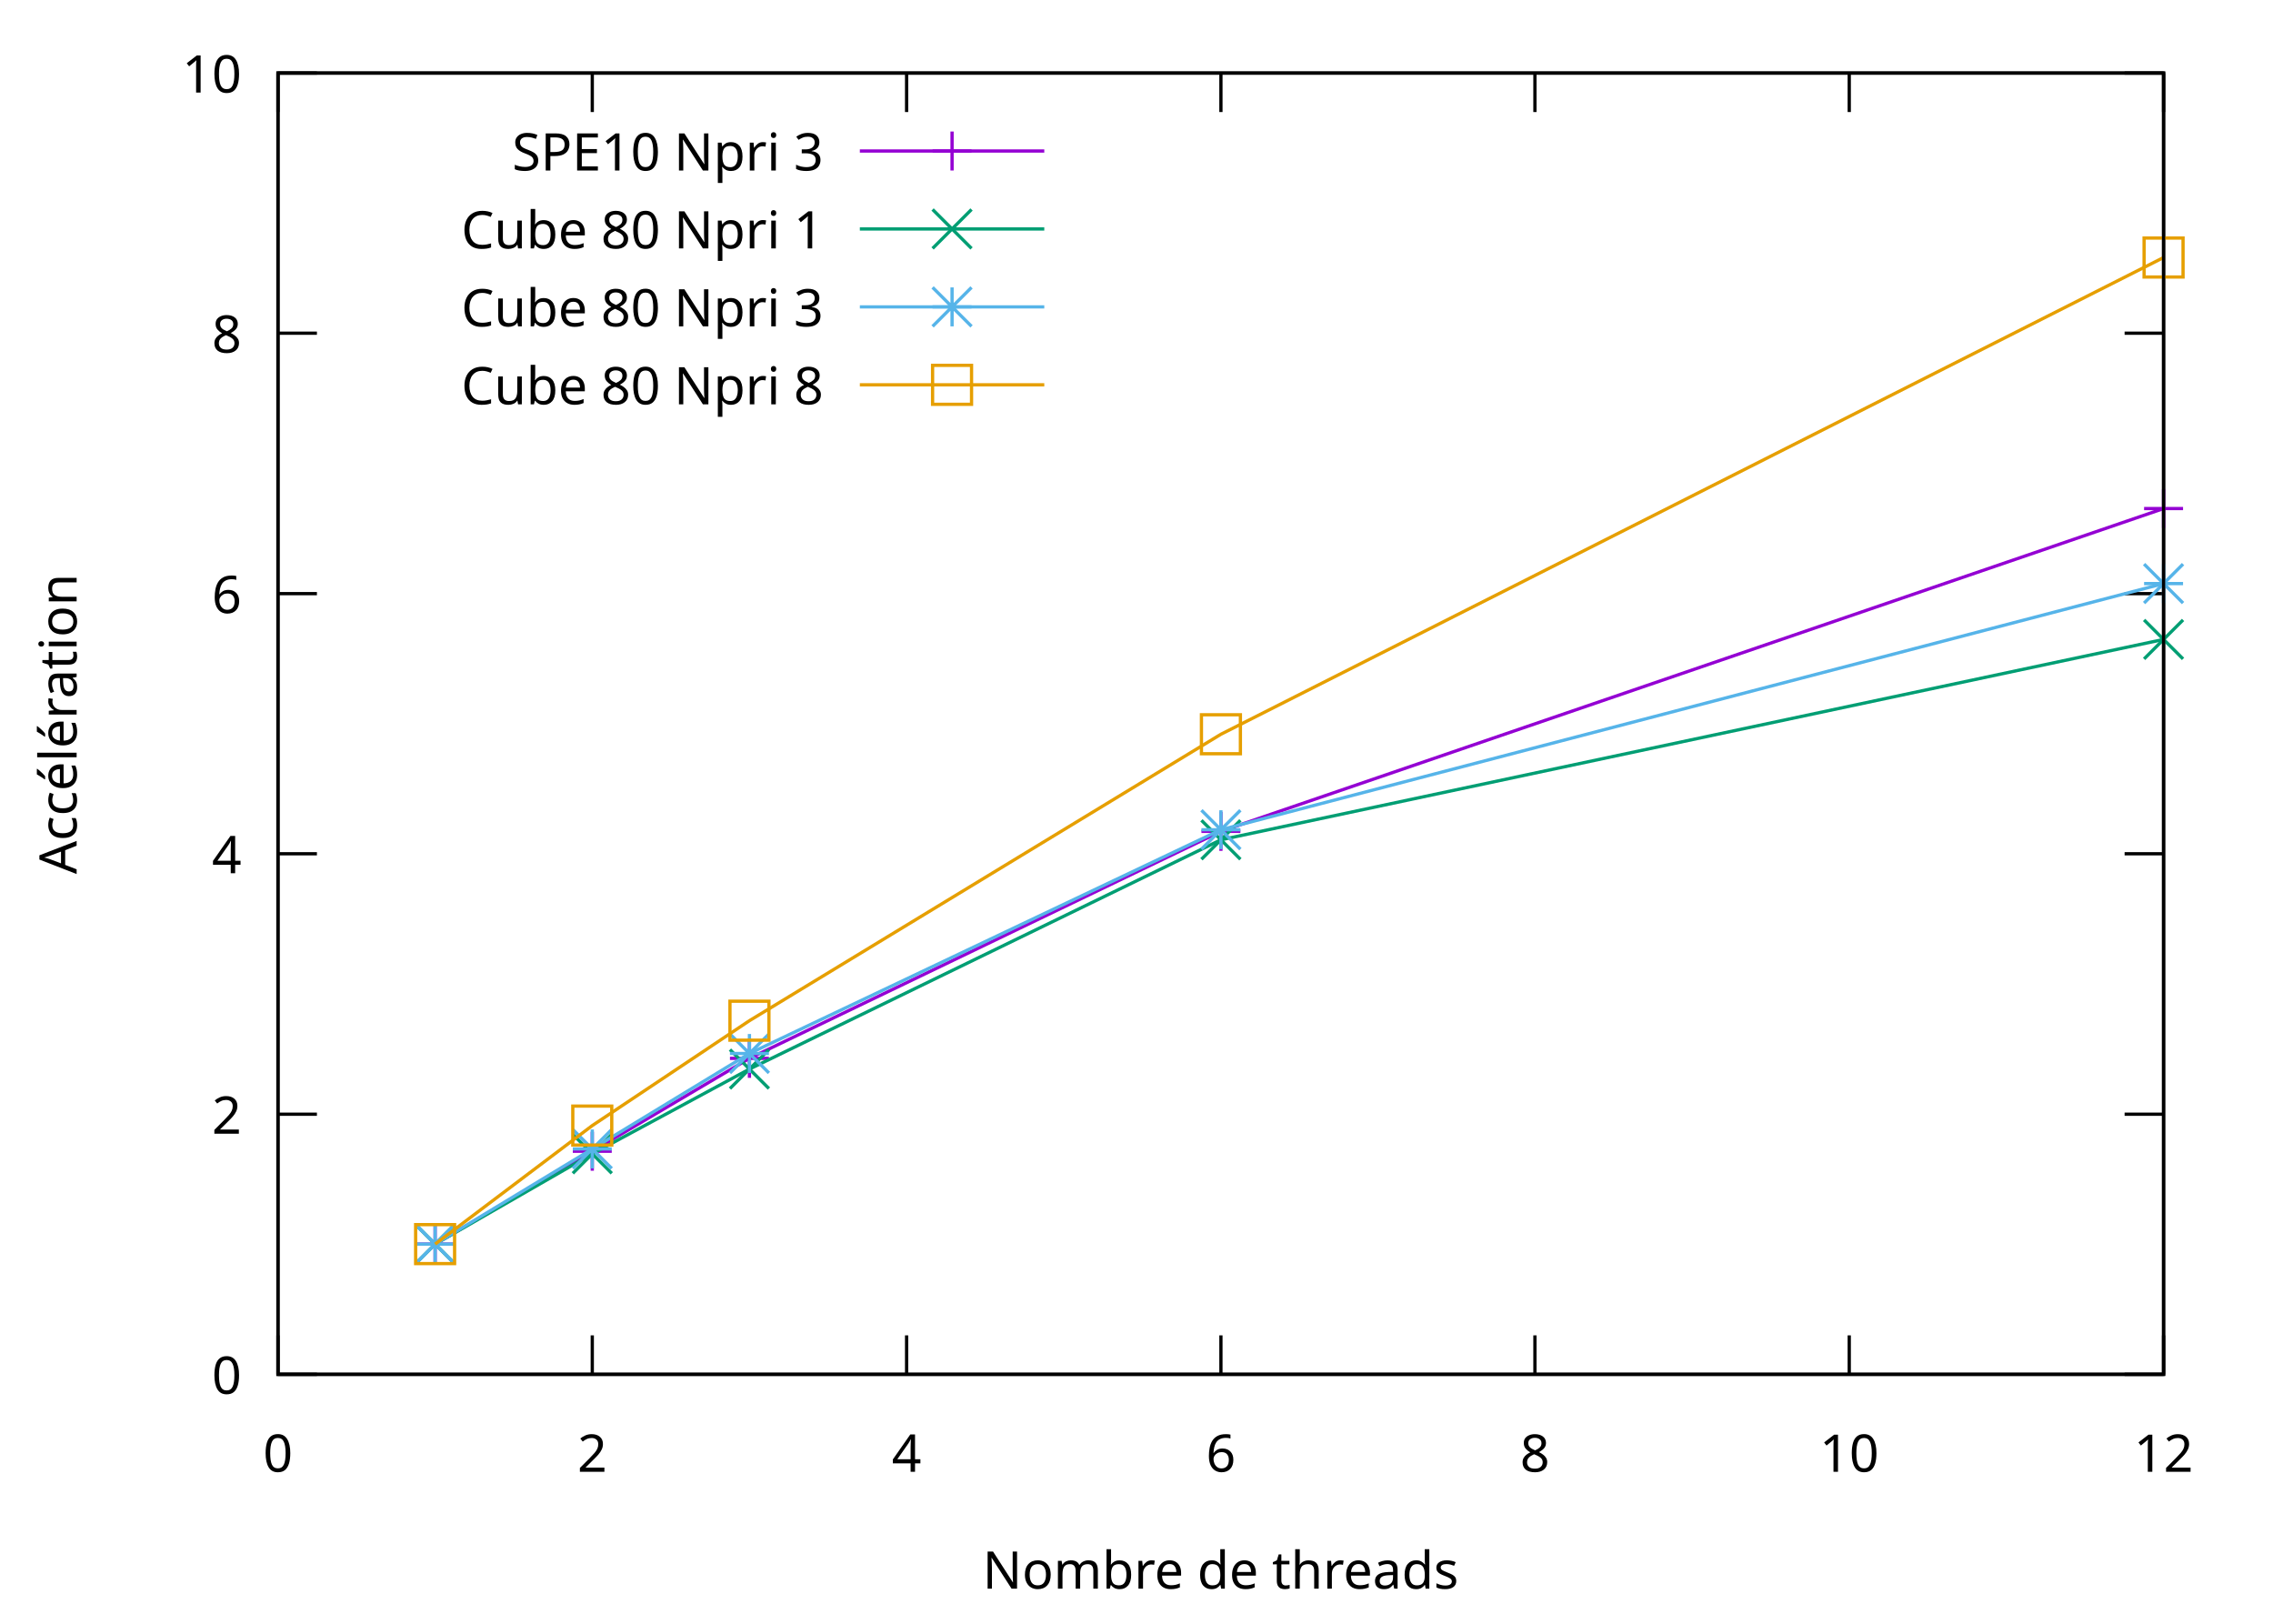
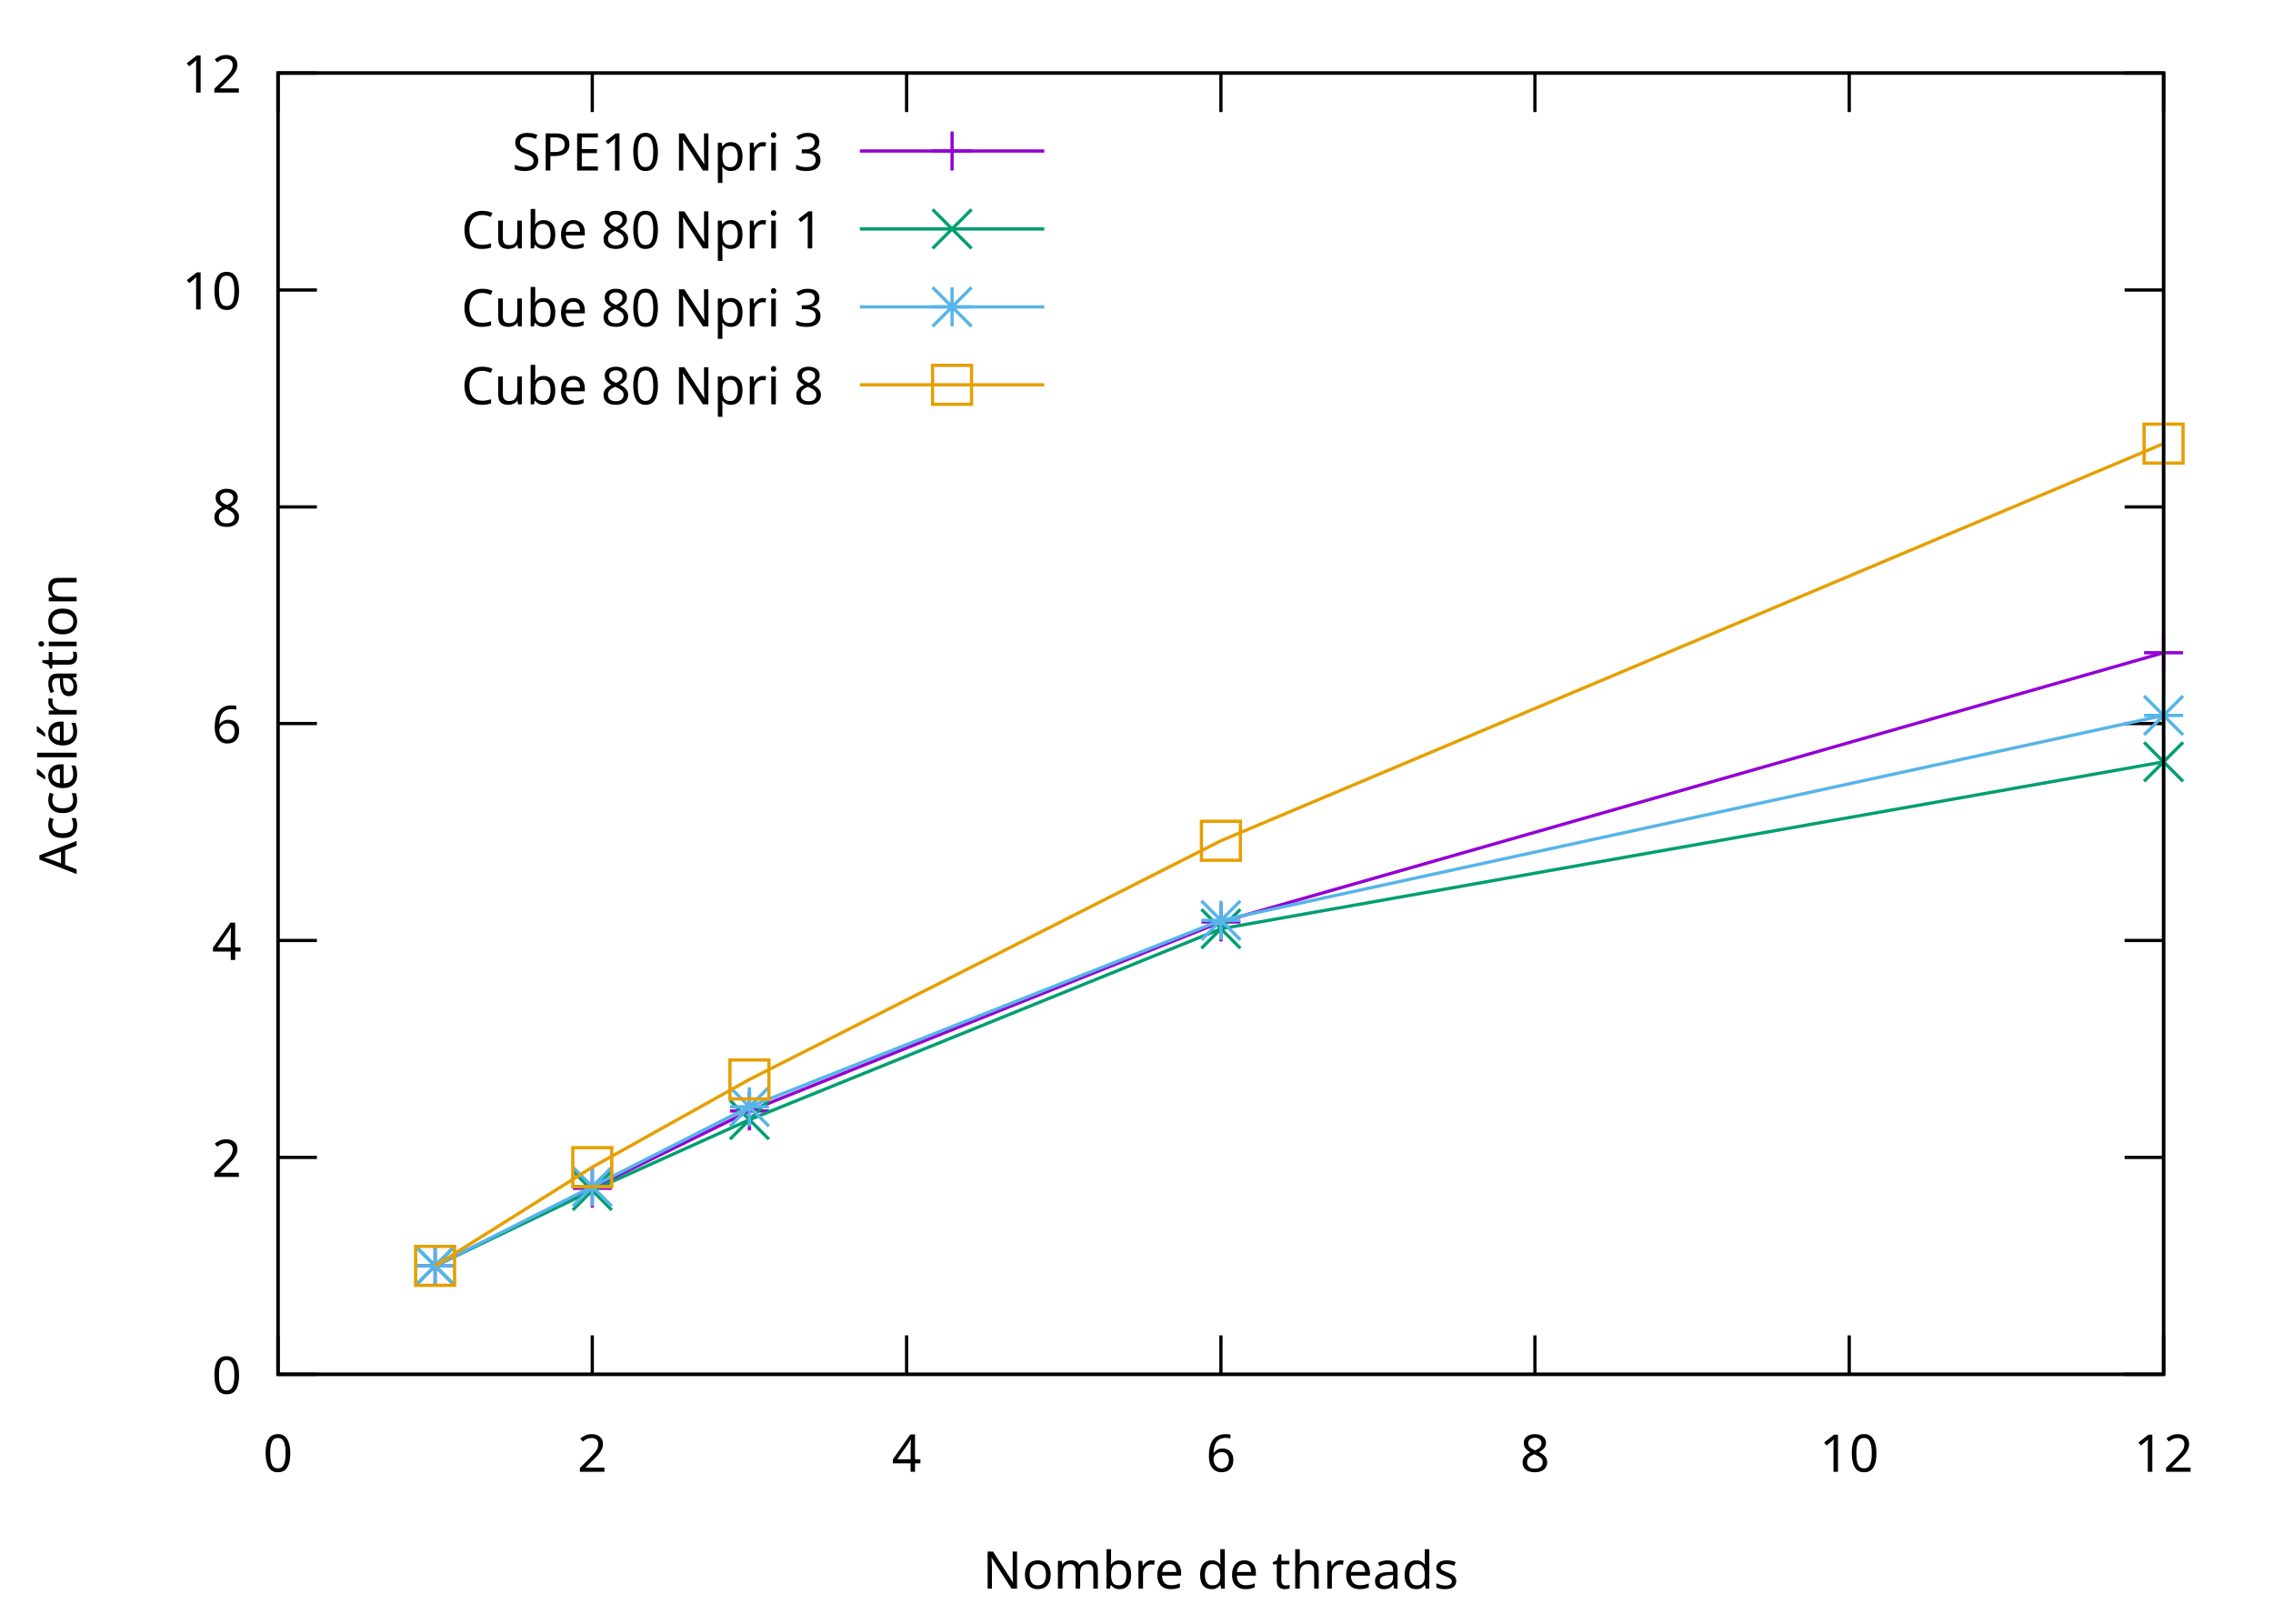
<svg xmlns="http://www.w3.org/2000/svg" xmlns:xlink="http://www.w3.org/1999/xlink" width="700" height="500" viewBox="0 0 700 500">
  <g id="gnuplot_canvas">
    <rect x="0" y="0" width="700" height="500" fill="none" />
    <defs>
      <circle id="gpDot" r="0.5" stroke-width="0.5" />
      <path id="gpPt0" stroke-width="0.167" stroke="currentColor" d="M-1,0 h2 M0,-1 v2" />
      <path id="gpPt1" stroke-width="0.167" stroke="currentColor" d="M-1,-1 L1,1 M1,-1 L-1,1" />
      <path id="gpPt2" stroke-width="0.167" stroke="currentColor" d="M-1,0 L1,0 M0,-1 L0,1 M-1,-1 L1,1 M-1,1 L1,-1" />
      <rect id="gpPt3" stroke-width="0.167" stroke="currentColor" x="-1" y="-1" width="2" height="2" />
      <rect id="gpPt4" stroke-width="0.167" stroke="currentColor" fill="currentColor" x="-1" y="-1" width="2" height="2" />
      <circle id="gpPt5" stroke-width="0.167" stroke="currentColor" cx="0" cy="0" r="1" />
      <use xlink:href="#gpPt5" id="gpPt6" fill="currentColor" stroke="none" />
      <path id="gpPt7" stroke-width="0.167" stroke="currentColor" d="M0,-1.33 L-1.33,0.67 L1.33,0.67 z" />
      <use xlink:href="#gpPt7" id="gpPt8" fill="currentColor" stroke="none" />
      <use xlink:href="#gpPt7" id="gpPt9" stroke="currentColor" transform="rotate(180)" />
      <use xlink:href="#gpPt9" id="gpPt10" fill="currentColor" stroke="none" />
      <use xlink:href="#gpPt3" id="gpPt11" stroke="currentColor" transform="rotate(45)" />
      <use xlink:href="#gpPt11" id="gpPt12" fill="currentColor" stroke="none" />
      <path id="gpPt13" stroke-width="0.167" stroke="currentColor" d="M0,1.330 L1.265,0.411 L0.782,-1.067 L-0.782,-1.076 L-1.265,0.411 z" />
      <use xlink:href="#gpPt13" id="gpPt14" fill="currentColor" stroke="none" />
      <filter id="textbox" filterUnits="objectBoundingBox" x="0" y="0" height="1" width="1">
        <feFlood flood-color="white" flood-opacity="1" result="bgnd" />
        <feComposite in="SourceGraphic" in2="bgnd" operator="atop" />
      </filter>
      <filter id="greybox" filterUnits="objectBoundingBox" x="0" y="0" height="1" width="1">
        <feFlood flood-color="lightgrey" flood-opacity="1" result="grey" />
        <feComposite in="SourceGraphic" in2="grey" operator="atop" />
      </filter>
    </defs>
    <g fill="none" color="white" stroke="currentColor" stroke-width="1.00" stroke-linecap="butt" stroke-linejoin="miter">
</g>
    <g fill="none" color="black" stroke="currentColor" stroke-width="1.00" stroke-linecap="butt" stroke-linejoin="miter">
      <path stroke="black" d="M85.6,423.2 L97.6,423.2 M666.3,423.2 L654.3,423.2  " />
      <g transform="translate(74.4,429.2)" stroke="none" fill="black" font-family="Verdana" font-size="16.00" text-anchor="end">
        <text>
          <tspan font-family="Verdana"> 0</tspan>
        </text>
      </g>
    </g>
    <g fill="none" color="black" stroke="currentColor" stroke-width="1.00" stroke-linecap="butt" stroke-linejoin="miter">
-       <path stroke="black" d="M85.6,343.1 L97.6,343.1 M666.3,343.1 L654.3,343.1  " />
-       <g transform="translate(74.4,349.1)" stroke="none" fill="black" font-family="Verdana" font-size="16.00" text-anchor="end">
+       <path stroke="black" d="M85.6,356.4 L97.6,356.4 M666.3,356.4 L654.3,356.4  " />
+       <g transform="translate(74.4,362.4)" stroke="none" fill="black" font-family="Verdana" font-size="16.00" text-anchor="end">
        <text>
          <tspan font-family="Verdana"> 2</tspan>
        </text>
      </g>
    </g>
    <g fill="none" color="black" stroke="currentColor" stroke-width="1.00" stroke-linecap="butt" stroke-linejoin="miter">
-       <path stroke="black" d="M85.6,262.9 L97.6,262.9 M666.3,262.9 L654.3,262.9  " />
-       <g transform="translate(74.4,268.9)" stroke="none" fill="black" font-family="Verdana" font-size="16.00" text-anchor="end">
+       <path stroke="black" d="M85.6,289.6 L97.6,289.6 M666.3,289.6 L654.3,289.6  " />
+       <g transform="translate(74.4,295.6)" stroke="none" fill="black" font-family="Verdana" font-size="16.00" text-anchor="end">
        <text>
          <tspan font-family="Verdana"> 4</tspan>
        </text>
      </g>
    </g>
    <g fill="none" color="black" stroke="currentColor" stroke-width="1.00" stroke-linecap="butt" stroke-linejoin="miter">
-       <path stroke="black" d="M85.6,182.8 L97.6,182.8 M666.3,182.8 L654.3,182.8  " />
-       <g transform="translate(74.4,188.8)" stroke="none" fill="black" font-family="Verdana" font-size="16.00" text-anchor="end">
+       <path stroke="black" d="M85.6,222.8 L97.6,222.8 M666.3,222.8 L654.3,222.8  " />
+       <g transform="translate(74.4,228.8)" stroke="none" fill="black" font-family="Verdana" font-size="16.00" text-anchor="end">
        <text>
          <tspan font-family="Verdana"> 6</tspan>
        </text>
      </g>
    </g>
    <g fill="none" color="black" stroke="currentColor" stroke-width="1.00" stroke-linecap="butt" stroke-linejoin="miter">
-       <path stroke="black" d="M85.6,102.6 L97.6,102.6 M666.3,102.6 L654.3,102.6  " />
-       <g transform="translate(74.4,108.6)" stroke="none" fill="black" font-family="Verdana" font-size="16.00" text-anchor="end">
+       <path stroke="black" d="M85.6,156.1 L97.6,156.1 M666.3,156.1 L654.3,156.1  " />
+       <g transform="translate(74.4,162.1)" stroke="none" fill="black" font-family="Verdana" font-size="16.00" text-anchor="end">
        <text>
          <tspan font-family="Verdana"> 8</tspan>
+         </text>
+       </g>
+     </g>
+     <g fill="none" color="black" stroke="currentColor" stroke-width="1.00" stroke-linecap="butt" stroke-linejoin="miter">
+       <path stroke="black" d="M85.6,89.3 L97.6,89.3 M666.3,89.3 L654.3,89.3  " />
+       <g transform="translate(74.4,95.3)" stroke="none" fill="black" font-family="Verdana" font-size="16.00" text-anchor="end">
+         <text>
+           <tspan font-family="Verdana"> 10</tspan>
        </text>
      </g>
    </g>
    <g fill="none" color="black" stroke="currentColor" stroke-width="1.00" stroke-linecap="butt" stroke-linejoin="miter">
      <path stroke="black" d="M85.6,22.5 L97.6,22.5 M666.3,22.5 L654.3,22.5  " />
      <g transform="translate(74.4,28.5)" stroke="none" fill="black" font-family="Verdana" font-size="16.00" text-anchor="end">
        <text>
-           <tspan font-family="Verdana"> 10</tspan>
+           <tspan font-family="Verdana"> 12</tspan>
        </text>
      </g>
    </g>
    <g fill="none" color="black" stroke="currentColor" stroke-width="1.00" stroke-linecap="butt" stroke-linejoin="miter">
      <path stroke="black" d="M85.6,423.2 L85.6,411.2 M85.6,22.5 L85.6,34.5  " />
      <g transform="translate(85.6,453.2)" stroke="none" fill="black" font-family="Verdana" font-size="16.00" text-anchor="middle">
        <text>
          <tspan font-family="Verdana"> 0</tspan>
        </text>
      </g>
    </g>
    <g fill="none" color="black" stroke="currentColor" stroke-width="1.00" stroke-linecap="butt" stroke-linejoin="miter">
      <path stroke="black" d="M182.4,423.2 L182.4,411.2 M182.4,22.5 L182.4,34.5  " />
      <g transform="translate(182.4,453.2)" stroke="none" fill="black" font-family="Verdana" font-size="16.00" text-anchor="middle">
        <text>
          <tspan font-family="Verdana"> 2</tspan>
        </text>
      </g>
    </g>
    <g fill="none" color="black" stroke="currentColor" stroke-width="1.00" stroke-linecap="butt" stroke-linejoin="miter">
      <path stroke="black" d="M279.2,423.2 L279.2,411.2 M279.2,22.5 L279.2,34.5  " />
      <g transform="translate(279.2,453.2)" stroke="none" fill="black" font-family="Verdana" font-size="16.00" text-anchor="middle">
        <text>
          <tspan font-family="Verdana"> 4</tspan>
        </text>
      </g>
    </g>
    <g fill="none" color="black" stroke="currentColor" stroke-width="1.00" stroke-linecap="butt" stroke-linejoin="miter">
      <path stroke="black" d="M376.0,423.2 L376.0,411.2 M376.0,22.5 L376.0,34.5  " />
      <g transform="translate(376.0,453.2)" stroke="none" fill="black" font-family="Verdana" font-size="16.00" text-anchor="middle">
        <text>
          <tspan font-family="Verdana"> 6</tspan>
        </text>
      </g>
    </g>
    <g fill="none" color="black" stroke="currentColor" stroke-width="1.00" stroke-linecap="butt" stroke-linejoin="miter">
      <path stroke="black" d="M472.7,423.2 L472.7,411.2 M472.7,22.5 L472.7,34.5  " />
      <g transform="translate(472.7,453.2)" stroke="none" fill="black" font-family="Verdana" font-size="16.00" text-anchor="middle">
        <text>
          <tspan font-family="Verdana"> 8</tspan>
        </text>
      </g>
    </g>
    <g fill="none" color="black" stroke="currentColor" stroke-width="1.00" stroke-linecap="butt" stroke-linejoin="miter">
      <path stroke="black" d="M569.5,423.2 L569.5,411.2 M569.5,22.5 L569.5,34.5  " />
      <g transform="translate(569.5,453.2)" stroke="none" fill="black" font-family="Verdana" font-size="16.00" text-anchor="middle">
        <text>
          <tspan font-family="Verdana"> 10</tspan>
        </text>
      </g>
    </g>
    <g fill="none" color="black" stroke="currentColor" stroke-width="1.00" stroke-linecap="butt" stroke-linejoin="miter">
      <path stroke="black" d="M666.3,423.2 L666.3,411.2 M666.3,22.5 L666.3,34.5  " />
      <g transform="translate(666.3,453.2)" stroke="none" fill="black" font-family="Verdana" font-size="16.00" text-anchor="middle">
        <text>
          <tspan font-family="Verdana"> 12</tspan>
        </text>
      </g>
    </g>
    <g fill="none" color="black" stroke="currentColor" stroke-width="1.00" stroke-linecap="butt" stroke-linejoin="miter">
</g>
    <g fill="none" color="black" stroke="currentColor" stroke-width="1.00" stroke-linecap="butt" stroke-linejoin="miter">
      <path stroke="black" d="M85.6,22.5 L85.6,423.2 L666.3,423.2 L666.3,22.5 L85.6,22.5 Z  " />
    </g>
    <g fill="none" color="black" stroke="currentColor" stroke-width="1.00" stroke-linecap="butt" stroke-linejoin="miter">
      <g transform="translate(23.6,222.9) rotate(270)" stroke="none" fill="black" font-family="Verdana" font-size="16.00" text-anchor="middle">
        <text>
          <tspan font-family="Verdana">Accélération</tspan>
        </text>
      </g>
    </g>
    <g fill="none" color="black" stroke="currentColor" stroke-width="1.00" stroke-linecap="butt" stroke-linejoin="miter">
      <g transform="translate(375.9,489.2)" stroke="none" fill="black" font-family="Verdana" font-size="16.00" text-anchor="middle">
        <text>
          <tspan font-family="Verdana">Nombre de threads</tspan>
        </text>
      </g>
    </g>
    <g fill="none" color="black" stroke="currentColor" stroke-width="1.00" stroke-linecap="butt" stroke-linejoin="miter">
</g>
    <g id="gnuplot_plot_1">
      <g fill="none" color="black" stroke="currentColor" stroke-width="1.00" stroke-linecap="butt" stroke-linejoin="miter">
        <g transform="translate(253.6,52.5)" stroke="none" fill="black" font-family="Verdana" font-size="16.00" text-anchor="end">
          <text>
            <tspan font-family="Verdana">SPE10 Npri 3</tspan>
          </text>
        </g>
      </g>
      <g fill="none" color="black" stroke="currentColor" stroke-width="1.00" stroke-linecap="butt" stroke-linejoin="miter">
-         <path stroke="rgb(148,   0, 211)" d="M264.8,46.5 L321.6,46.5 M134.0,383.1 L182.4,354.5 L230.8,325.9 L376.0,256.0 L666.3,156.6  " />
-         <use xlink:href="#gpPt0" transform="translate(134.0,383.1) scale(6.00)" color="rgb(148,   0, 211)" />
-         <use xlink:href="#gpPt0" transform="translate(182.4,354.5) scale(6.00)" color="rgb(148,   0, 211)" />
-         <use xlink:href="#gpPt0" transform="translate(230.8,325.9) scale(6.00)" color="rgb(148,   0, 211)" />
-         <use xlink:href="#gpPt0" transform="translate(376.0,256.0) scale(6.00)" color="rgb(148,   0, 211)" />
-         <use xlink:href="#gpPt0" transform="translate(666.3,156.6) scale(6.00)" color="rgb(148,   0, 211)" />
+         <path stroke="rgb(148,   0, 211)" d="M264.8,46.5 L321.6,46.5 M134.0,389.8 L182.4,365.9 L230.8,342.1 L376.0,283.9 L666.3,201.0  " />
+         <use xlink:href="#gpPt0" transform="translate(134.0,389.8) scale(6.00)" color="rgb(148,   0, 211)" />
+         <use xlink:href="#gpPt0" transform="translate(182.4,365.9) scale(6.00)" color="rgb(148,   0, 211)" />
+         <use xlink:href="#gpPt0" transform="translate(230.8,342.1) scale(6.00)" color="rgb(148,   0, 211)" />
+         <use xlink:href="#gpPt0" transform="translate(376.0,283.9) scale(6.00)" color="rgb(148,   0, 211)" />
+         <use xlink:href="#gpPt0" transform="translate(666.3,201.0) scale(6.00)" color="rgb(148,   0, 211)" />
        <use xlink:href="#gpPt0" transform="translate(293.2,46.5) scale(6.00)" color="rgb(148,   0, 211)" />
      </g>
    </g>
    <g id="gnuplot_plot_2">
      <g fill="none" color="black" stroke="currentColor" stroke-width="1.00" stroke-linecap="butt" stroke-linejoin="miter">
        <g transform="translate(253.6,76.5)" stroke="none" fill="black" font-family="Verdana" font-size="16.00" text-anchor="end">
          <text>
            <tspan font-family="Verdana">Cube 80 Npri 1</tspan>
          </text>
        </g>
      </g>
      <g fill="none" color="black" stroke="currentColor" stroke-width="1.00" stroke-linecap="butt" stroke-linejoin="miter">
-         <path stroke="rgb(  0, 158, 115)" d="M264.8,70.5 L321.6,70.5 M134.0,383.1 L182.4,355.3 L230.8,329.2 L376.0,258.6 L666.3,196.9  " />
-         <use xlink:href="#gpPt1" transform="translate(134.0,383.1) scale(6.00)" color="rgb(  0, 158, 115)" />
-         <use xlink:href="#gpPt1" transform="translate(182.4,355.3) scale(6.00)" color="rgb(  0, 158, 115)" />
-         <use xlink:href="#gpPt1" transform="translate(230.8,329.2) scale(6.00)" color="rgb(  0, 158, 115)" />
-         <use xlink:href="#gpPt1" transform="translate(376.0,258.6) scale(6.00)" color="rgb(  0, 158, 115)" />
-         <use xlink:href="#gpPt1" transform="translate(666.3,196.9) scale(6.00)" color="rgb(  0, 158, 115)" />
+         <path stroke="rgb(  0, 158, 115)" d="M264.8,70.5 L321.6,70.5 M134.0,389.8 L182.4,366.6 L230.8,344.8 L376.0,286.0 L666.3,234.6  " />
+         <use xlink:href="#gpPt1" transform="translate(134.0,389.8) scale(6.00)" color="rgb(  0, 158, 115)" />
+         <use xlink:href="#gpPt1" transform="translate(182.4,366.6) scale(6.00)" color="rgb(  0, 158, 115)" />
+         <use xlink:href="#gpPt1" transform="translate(230.8,344.8) scale(6.00)" color="rgb(  0, 158, 115)" />
+         <use xlink:href="#gpPt1" transform="translate(376.0,286.0) scale(6.00)" color="rgb(  0, 158, 115)" />
+         <use xlink:href="#gpPt1" transform="translate(666.3,234.6) scale(6.00)" color="rgb(  0, 158, 115)" />
        <use xlink:href="#gpPt1" transform="translate(293.2,70.5) scale(6.00)" color="rgb(  0, 158, 115)" />
      </g>
    </g>
    <g id="gnuplot_plot_3">
      <g fill="none" color="black" stroke="currentColor" stroke-width="1.00" stroke-linecap="butt" stroke-linejoin="miter">
        <g transform="translate(253.6,100.5)" stroke="none" fill="black" font-family="Verdana" font-size="16.00" text-anchor="end">
          <text>
            <tspan font-family="Verdana">Cube 80 Npri 3</tspan>
          </text>
        </g>
      </g>
      <g fill="none" color="black" stroke="currentColor" stroke-width="1.00" stroke-linecap="butt" stroke-linejoin="miter">
-         <path stroke="rgb( 86, 180, 233)" d="M264.8,94.5 L321.6,94.5 M134.0,383.1 L182.4,353.8 L230.8,324.4 L376.0,255.5 L666.3,179.7  " />
-         <use xlink:href="#gpPt2" transform="translate(134.0,383.1) scale(6.00)" color="rgb( 86, 180, 233)" />
-         <use xlink:href="#gpPt2" transform="translate(182.4,353.8) scale(6.00)" color="rgb( 86, 180, 233)" />
-         <use xlink:href="#gpPt2" transform="translate(230.8,324.4) scale(6.00)" color="rgb( 86, 180, 233)" />
-         <use xlink:href="#gpPt2" transform="translate(376.0,255.5) scale(6.00)" color="rgb( 86, 180, 233)" />
-         <use xlink:href="#gpPt2" transform="translate(666.3,179.7) scale(6.00)" color="rgb( 86, 180, 233)" />
+         <path stroke="rgb( 86, 180, 233)" d="M264.8,94.5 L321.6,94.5 M134.0,389.8 L182.4,365.4 L230.8,340.8 L376.0,283.4 L666.3,220.3  " />
+         <use xlink:href="#gpPt2" transform="translate(134.0,389.8) scale(6.00)" color="rgb( 86, 180, 233)" />
+         <use xlink:href="#gpPt2" transform="translate(182.4,365.4) scale(6.00)" color="rgb( 86, 180, 233)" />
+         <use xlink:href="#gpPt2" transform="translate(230.8,340.8) scale(6.00)" color="rgb( 86, 180, 233)" />
+         <use xlink:href="#gpPt2" transform="translate(376.0,283.4) scale(6.00)" color="rgb( 86, 180, 233)" />
+         <use xlink:href="#gpPt2" transform="translate(666.3,220.3) scale(6.00)" color="rgb( 86, 180, 233)" />
        <use xlink:href="#gpPt2" transform="translate(293.2,94.5) scale(6.00)" color="rgb( 86, 180, 233)" />
      </g>
    </g>
    <g id="gnuplot_plot_4">
      <g fill="none" color="black" stroke="currentColor" stroke-width="1.00" stroke-linecap="butt" stroke-linejoin="miter">
        <g transform="translate(253.6,124.5)" stroke="none" fill="black" font-family="Verdana" font-size="16.00" text-anchor="end">
          <text>
            <tspan font-family="Verdana">Cube 80 Npri 8</tspan>
          </text>
        </g>
      </g>
      <g fill="none" color="black" stroke="currentColor" stroke-width="1.00" stroke-linecap="butt" stroke-linejoin="miter">
-         <path stroke="rgb(230, 159,   0)" d="M264.8,118.5 L321.6,118.5 M134.0,383.1 L182.4,346.6 L230.8,314.3 L376.0,226.1 L666.3,79.3  " />
-         <use xlink:href="#gpPt3" transform="translate(134.0,383.1) scale(6.00)" color="rgb(230, 159,   0)" />
-         <use xlink:href="#gpPt3" transform="translate(182.4,346.6) scale(6.00)" color="rgb(230, 159,   0)" />
-         <use xlink:href="#gpPt3" transform="translate(230.8,314.3) scale(6.00)" color="rgb(230, 159,   0)" />
-         <use xlink:href="#gpPt3" transform="translate(376.0,226.1) scale(6.00)" color="rgb(230, 159,   0)" />
-         <use xlink:href="#gpPt3" transform="translate(666.3,79.3) scale(6.00)" color="rgb(230, 159,   0)" />
+         <path stroke="rgb(230, 159,   0)" d="M264.8,118.5 L321.6,118.5 M134.0,389.8 L182.4,359.4 L230.8,332.4 L376.0,258.9 L666.3,136.6  " />
+         <use xlink:href="#gpPt3" transform="translate(134.0,389.8) scale(6.00)" color="rgb(230, 159,   0)" />
+         <use xlink:href="#gpPt3" transform="translate(182.4,359.4) scale(6.00)" color="rgb(230, 159,   0)" />
+         <use xlink:href="#gpPt3" transform="translate(230.8,332.4) scale(6.00)" color="rgb(230, 159,   0)" />
+         <use xlink:href="#gpPt3" transform="translate(376.0,258.9) scale(6.00)" color="rgb(230, 159,   0)" />
+         <use xlink:href="#gpPt3" transform="translate(666.3,136.6) scale(6.00)" color="rgb(230, 159,   0)" />
        <use xlink:href="#gpPt3" transform="translate(293.2,118.5) scale(6.00)" color="rgb(230, 159,   0)" />
      </g>
    </g>
    <g fill="none" color="white" stroke="rgb(230, 159,   0)" stroke-width="2.00" stroke-linecap="butt" stroke-linejoin="miter">
</g>
    <g fill="none" color="black" stroke="currentColor" stroke-width="2.00" stroke-linecap="butt" stroke-linejoin="miter">
</g>
    <g fill="none" color="black" stroke="black" stroke-width="1.00" stroke-linecap="butt" stroke-linejoin="miter">
</g>
    <g fill="none" color="black" stroke="currentColor" stroke-width="1.00" stroke-linecap="butt" stroke-linejoin="miter">
      <path stroke="black" d="M85.6,22.5 L85.6,423.2 L666.3,423.2 L666.3,22.5 L85.6,22.5 Z  " />
    </g>
    <g fill="none" color="black" stroke="currentColor" stroke-width="1.00" stroke-linecap="butt" stroke-linejoin="miter">
</g>
  </g>
</svg>
